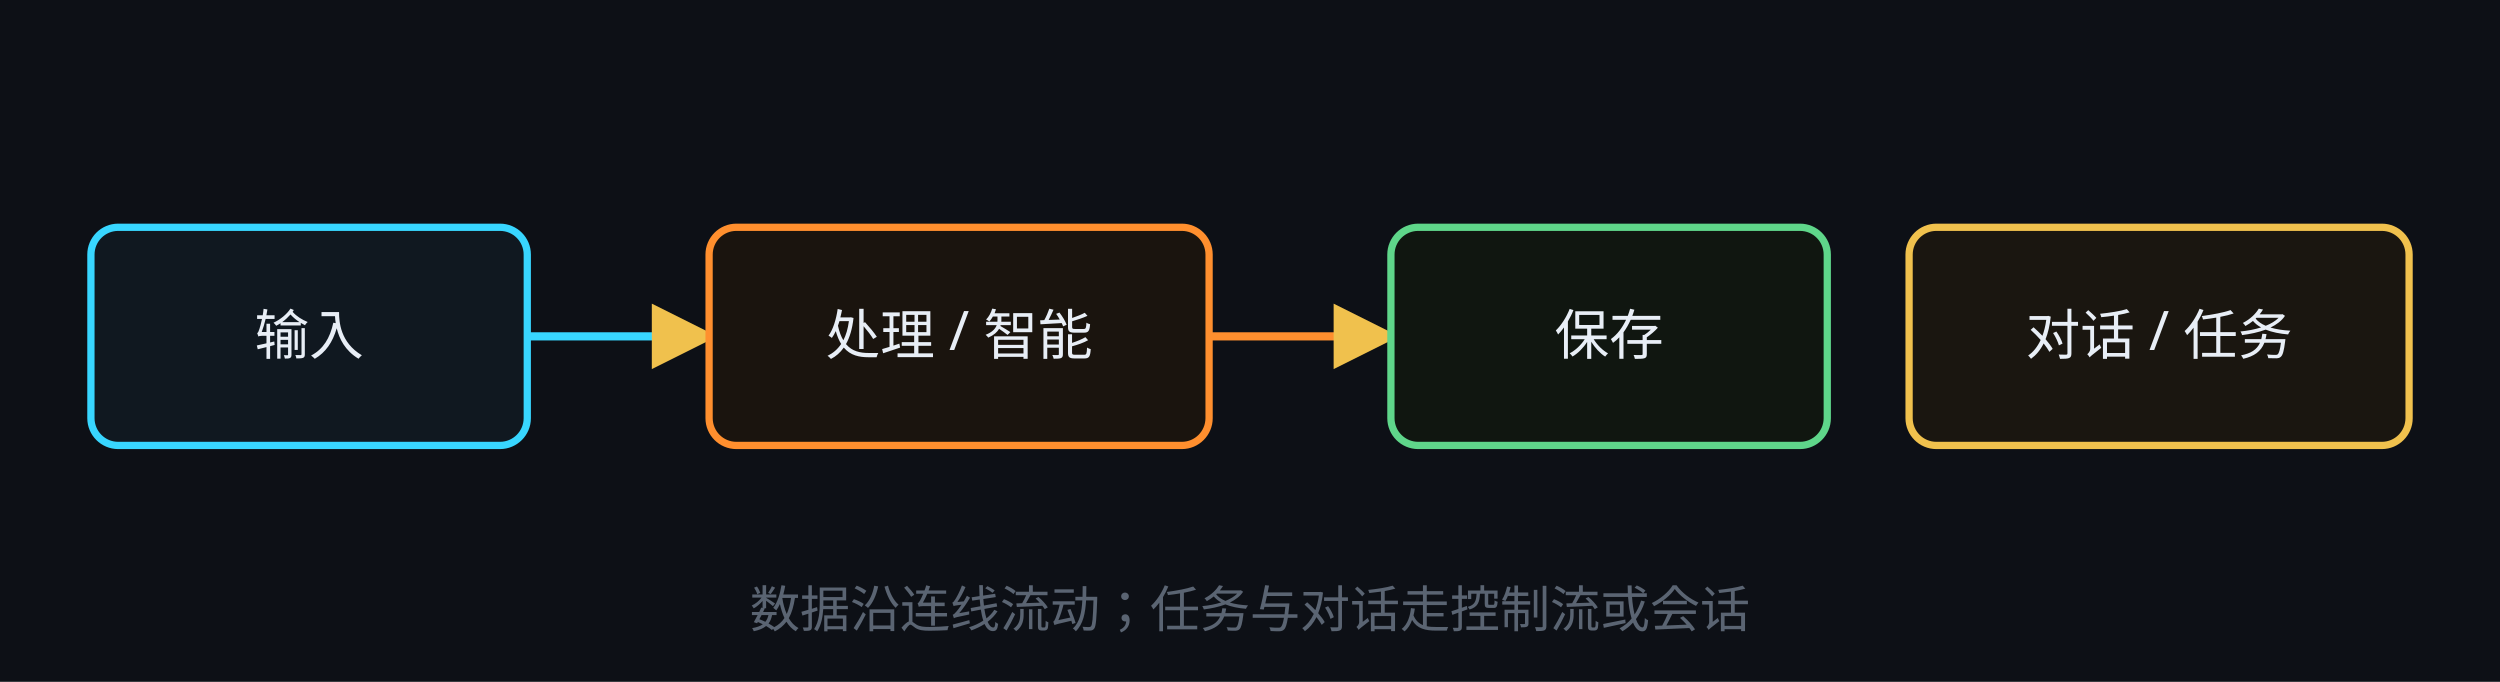
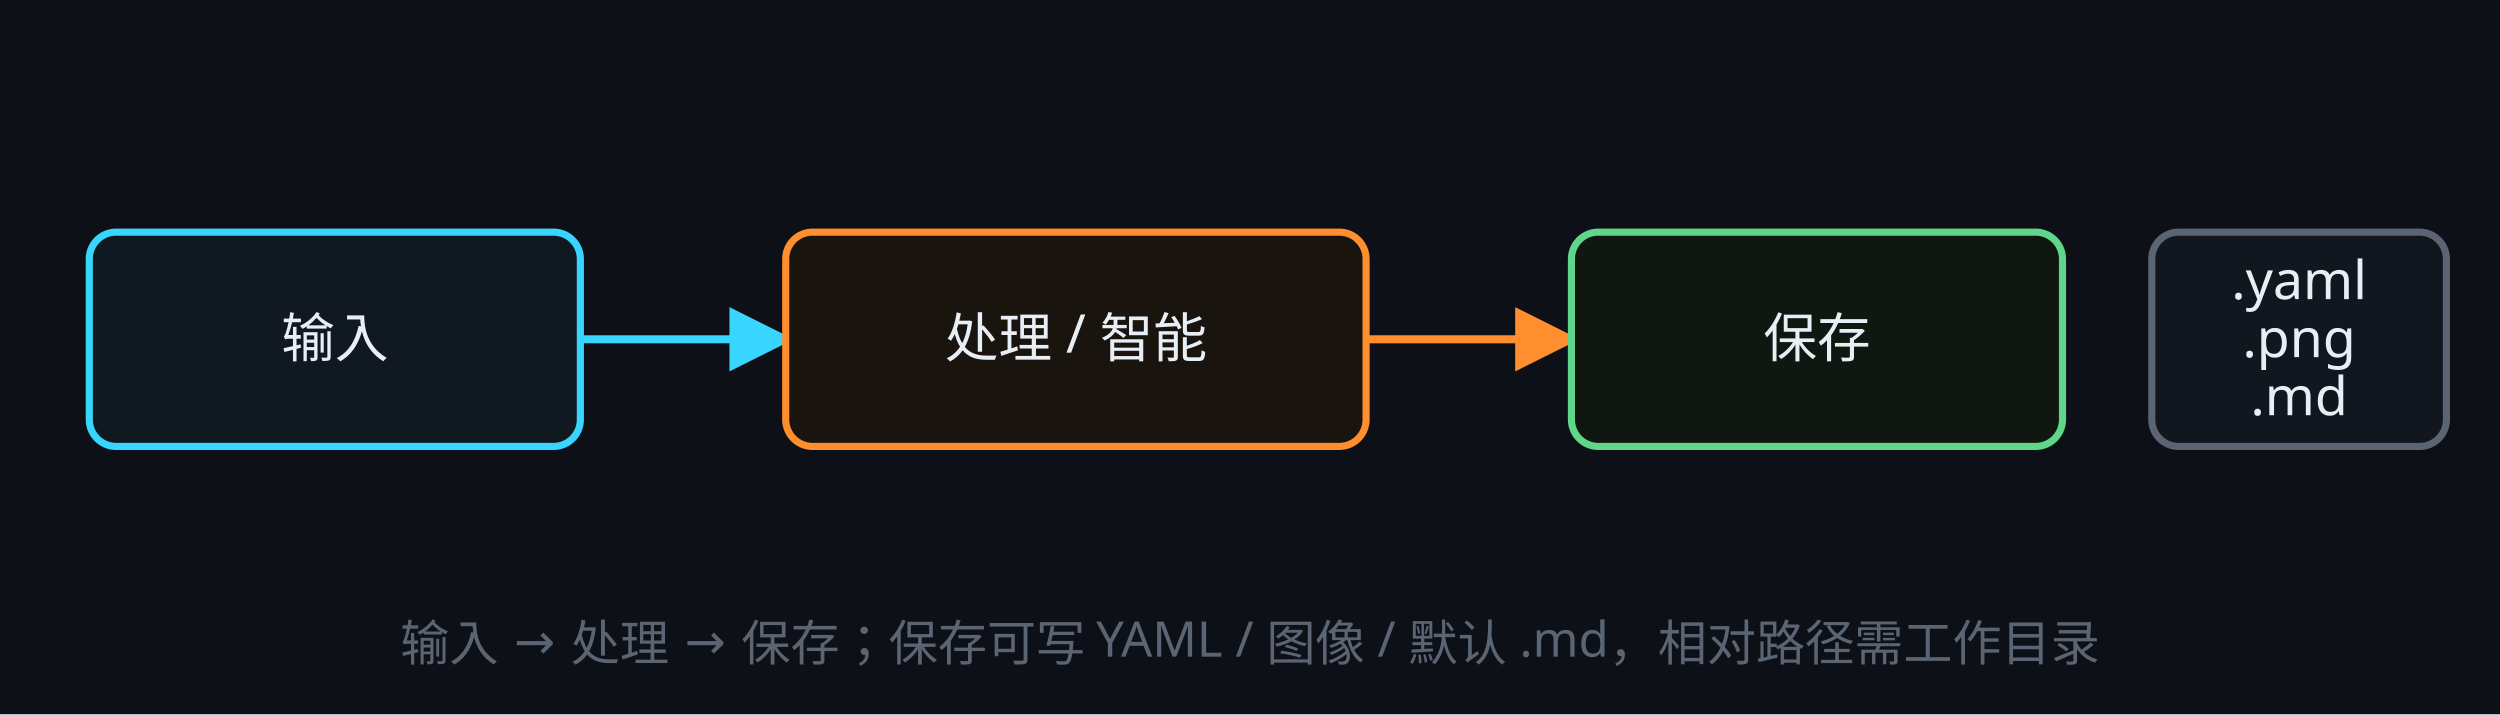
- <svg xmlns="http://www.w3.org/2000/svg" viewBox="0 0 550 150" width="550" height="150">
-   <rect width="550" height="150" fill="#0d1016" />
+ <svg xmlns="http://www.w3.org/2000/svg" viewBox="0 0 560 160" width="560" height="160">
+   <rect width="560" height="160" fill="#0d1016" />
  <defs>
-     <marker id="arr" markerWidth="8" markerHeight="8" refX="7" refY="4" orient="auto">
+     <marker id="arr-gold" markerWidth="8" markerHeight="8" refX="7" refY="4" orient="auto">
      <path d="M0,0 L8,4 L0,8 z" fill="#f0c14d" />
    </marker>
+     <marker id="arr-cyan" markerWidth="8" markerHeight="8" refX="7" refY="4" orient="auto">
+       <path d="M0,0 L8,4 L0,8 z" fill="#38d6ff" />
+     </marker>
+     <marker id="arr-orange" markerWidth="8" markerHeight="8" refX="7" refY="4" orient="auto">
+       <path d="M0,0 L8,4 L0,8 z" fill="#ff8f2e" />
+     </marker>
+     <marker id="arr-green" markerWidth="8" markerHeight="8" refX="7" refY="4" orient="auto">
+       <path d="M0,0 L8,4 L0,8 z" fill="#5fd68a" />
+     </marker>
+     <marker id="arr-red" markerWidth="8" markerHeight="8" refX="7" refY="4" orient="auto">
+       <path d="M0,0 L8,4 L0,8 z" fill="#ff6b6b" />
+     </marker>
+     <marker id="arr-purple" markerWidth="8" markerHeight="8" refX="7" refY="4" orient="auto">
+       <path d="M0,0 L8,4 L0,8 z" fill="#c792ea" />
+     </marker>
  </defs>
-   <rect x="20" y="50" width="96" height="48" rx="6" fill="#101820" stroke="#38d6ff" stroke-width="1.6" />
-   <text x="68" y="78" text-anchor="middle" fill="#e8eef6" font-size="12" font-family="Segoe UI,sans-serif">输入</text>
-   <line x1="116" y1="74" x2="156" y2="74" stroke="#38d6ff" stroke-width="1.8" marker-end="url(#arr)" />
-   <rect x="156" y="50" width="110" height="48" rx="6" fill="#1a140e" stroke="#ff8f2e" stroke-width="1.6" />
-   <text x="211" y="78" text-anchor="middle" fill="#e8eef6" font-size="12" font-family="Segoe UI,sans-serif">处理 / 智能</text>
-   <line x1="266" y1="74" x2="306" y2="74" stroke="#ff8f2e" stroke-width="1.8" marker-end="url(#arr)" />
-   <rect x="306" y="50" width="96" height="48" rx="6" fill="#101610" stroke="#5fd68a" stroke-width="1.6" />
-   <text x="354" y="78" text-anchor="middle" fill="#e8eef6" font-size="12" font-family="Segoe UI,sans-serif">保存</text>
-   <rect x="420" y="50" width="110" height="48" rx="6" fill="#1a1610" stroke="#f0c14d" stroke-width="1.6" />
-   <text x="475" y="78" text-anchor="middle" fill="#e8eef6" font-size="12" font-family="Segoe UI,sans-serif">对话 / 任务</text>
-   <text x="275" y="138" text-anchor="middle" fill="#5a6472" font-size="11" font-family="Segoe UI,sans-serif">数据沿连线流动；任务与对话走控制流或会话</text>
+   <rect x="20" y="52" width="110" height="48" rx="6" fill="#101820" stroke="#38d6ff" stroke-width="1.6" />
+   <text x="75" y="80" text-anchor="middle" fill="#e8eef6" font-size="12" font-family="Segoe UI,sans-serif">输入</text>
+   <line x1="130" y1="76" x2="176" y2="76" stroke="#38d6ff" stroke-width="1.8" marker-end="url(#arr-cyan)" />
+   <rect x="176" y="52" width="130" height="48" rx="6" fill="#1a140e" stroke="#ff8f2e" stroke-width="1.6" />
+   <text x="241" y="80" text-anchor="middle" fill="#e8eef6" font-size="12" font-family="Segoe UI,sans-serif">处理 / 智能</text>
+   <line x1="306" y1="76" x2="352" y2="76" stroke="#ff8f2e" stroke-width="1.8" marker-end="url(#arr-orange)" />
+   <rect x="352" y="52" width="110" height="48" rx="6" fill="#101610" stroke="#5fd68a" stroke-width="1.6" />
+   <text x="407" y="80" text-anchor="middle" fill="#e8eef6" font-size="12" font-family="Segoe UI,sans-serif">保存</text>
+   <rect x="482" y="52" width="66" height="48" rx="6" fill="#12161e" stroke="#5a6472" stroke-width="1.6" />
+   <text x="515" y="67" text-anchor="middle" fill="#e8eef6" font-size="12" font-family="Segoe UI,sans-serif">.yaml</text>
+   <text x="515" y="80" text-anchor="middle" fill="#e8eef6" font-size="12" font-family="Segoe UI,sans-serif">.png</text>
+   <text x="515" y="93" text-anchor="middle" fill="#e8eef6" font-size="12" font-family="Segoe UI,sans-serif">.md</text>
+   <text x="280" y="148" text-anchor="middle" fill="#5a6472" font-size="11" font-family="Segoe UI,sans-serif">输入 → 处理 → 保存；保存可写 YAML / 图像 / 默认 .md，相对路径需工作目录</text>
</svg>
